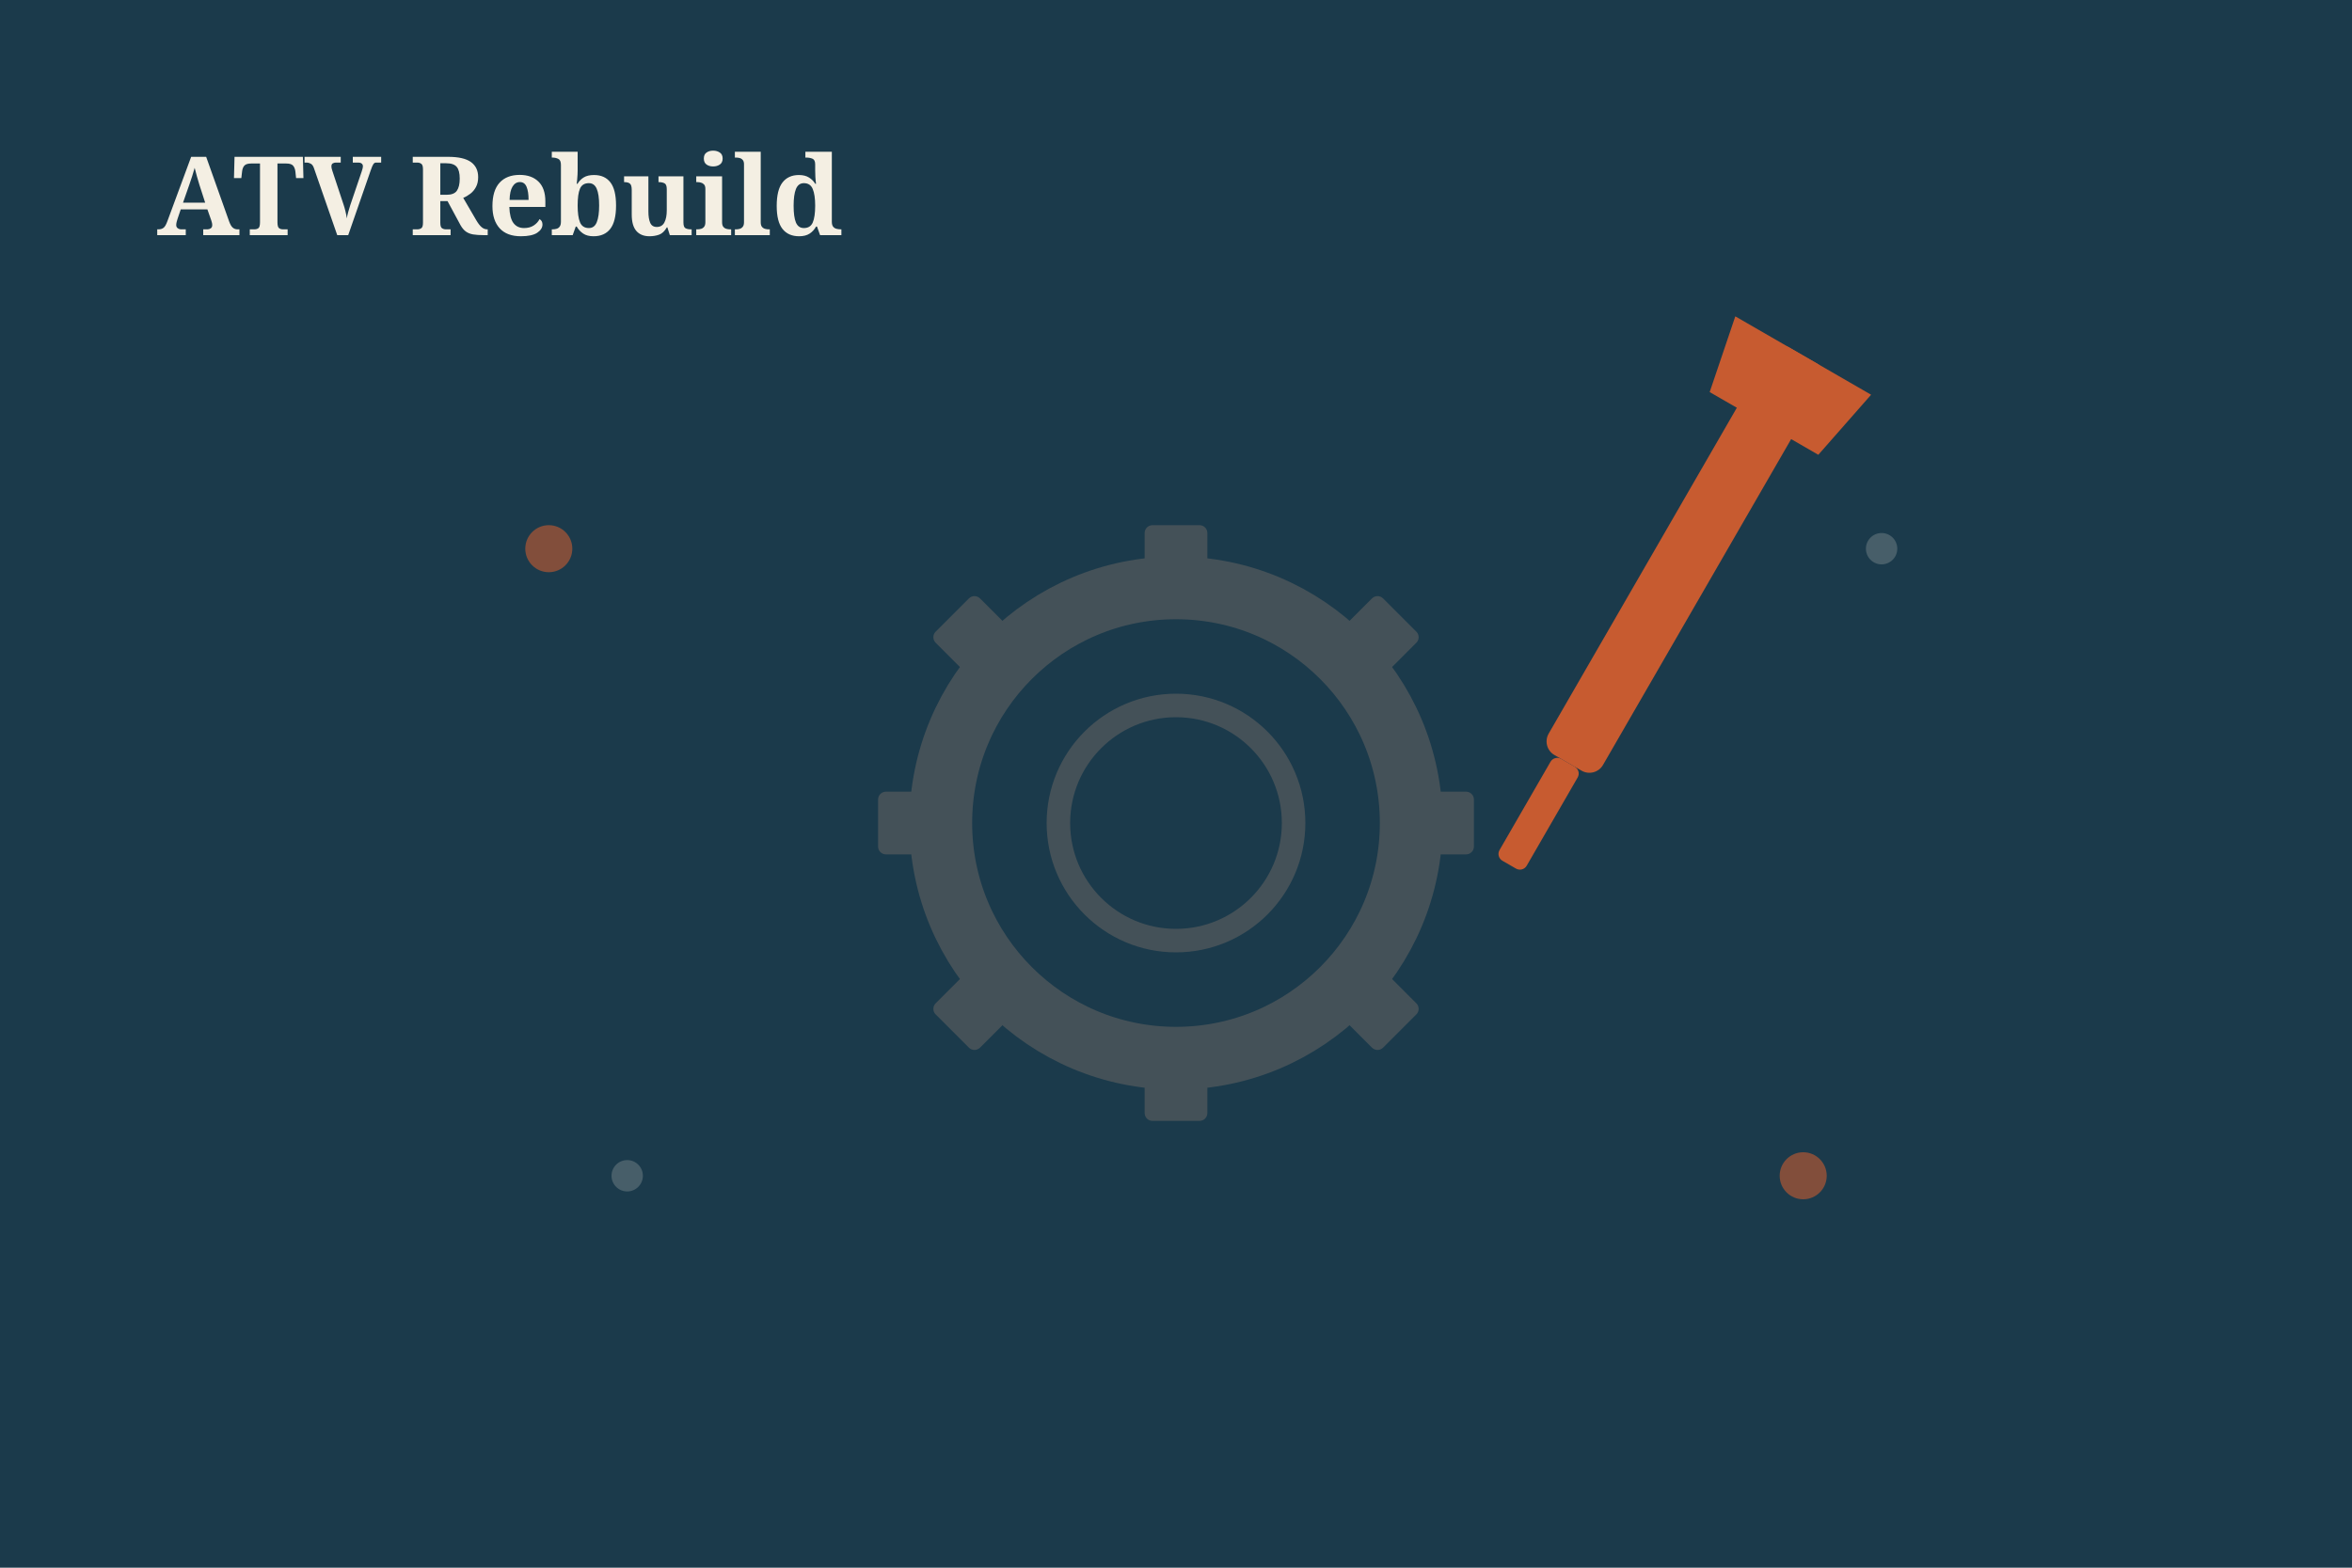
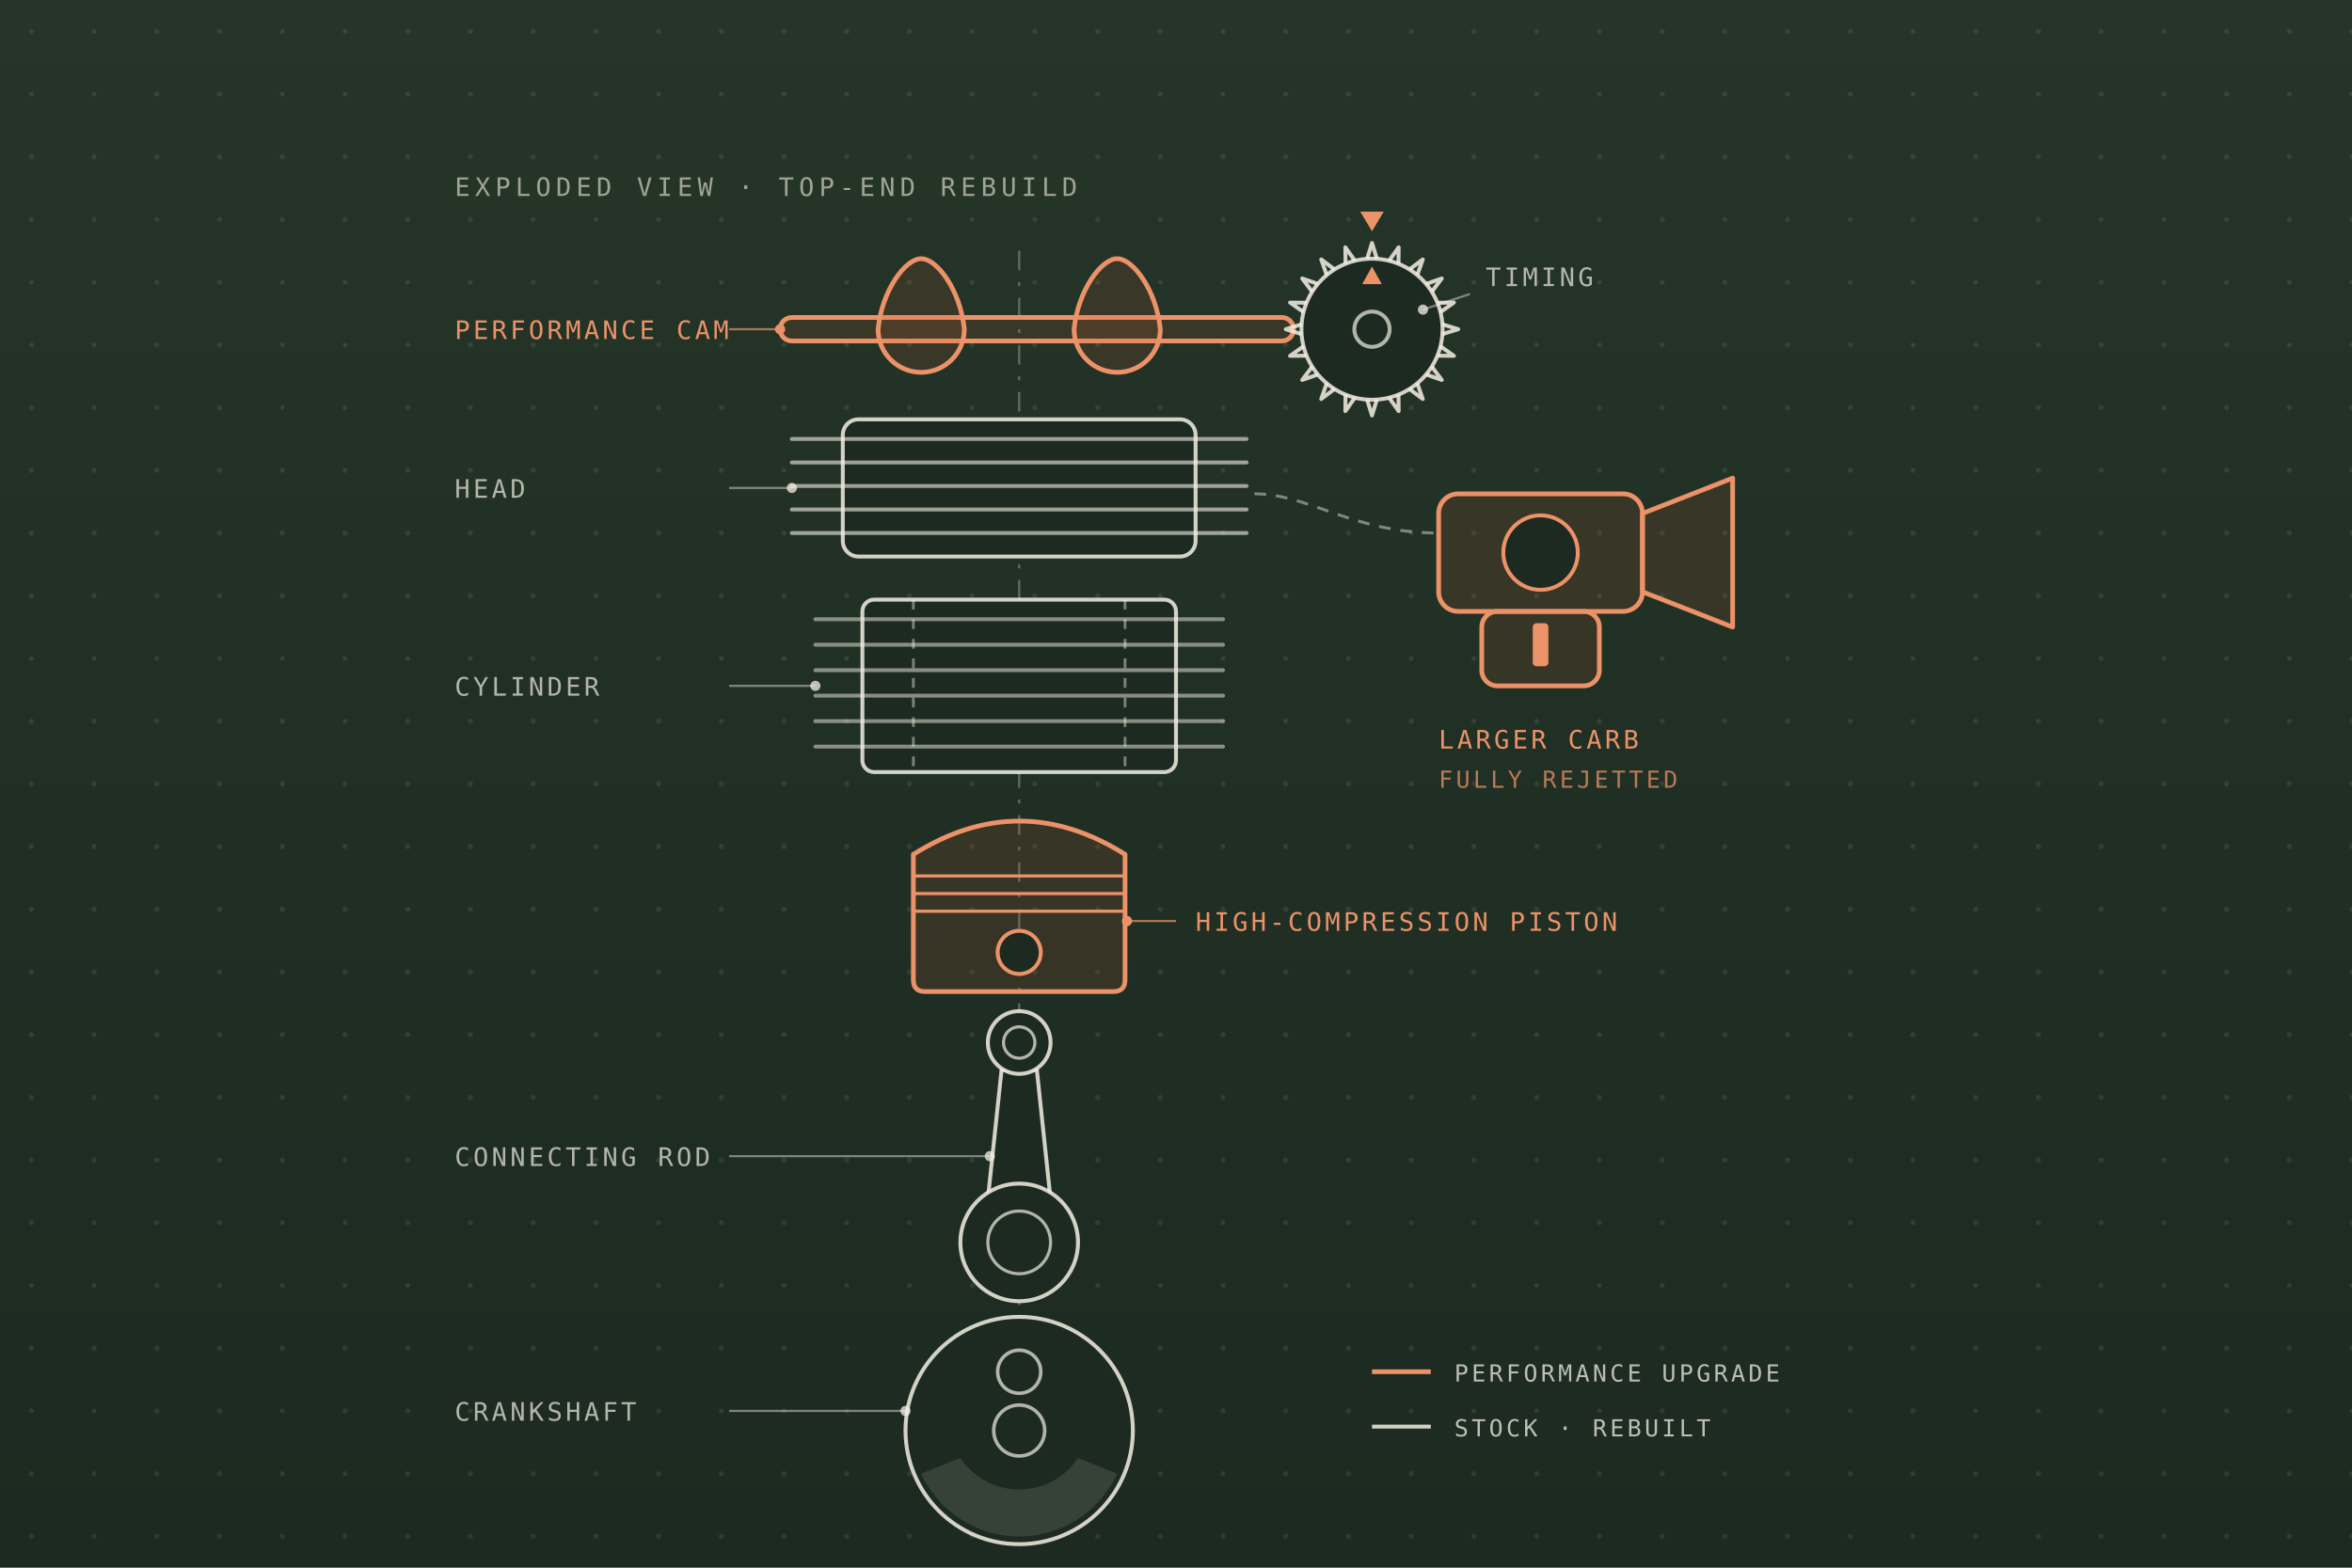
- <svg xmlns="http://www.w3.org/2000/svg" viewBox="0 0 600 400" width="600" height="400">
-   <rect width="600" height="400" fill="#1B3A4B" />
-   <g transform="translate(300,210)">
-     <circle cx="0" cy="0" r="60" fill="none" stroke="#445158" stroke-width="16" />
-     <circle cx="0" cy="0" r="30" fill="#1B3A4B" stroke="#445158" stroke-width="6" />
-     <rect x="-8" y="-76" width="16" height="20" rx="2" fill="#445158" />
-     <rect x="-8" y="56" width="16" height="20" rx="2" fill="#445158" />
-     <rect x="-76" y="-8" width="20" height="16" rx="2" fill="#445158" />
-     <rect x="56" y="-8" width="20" height="16" rx="2" fill="#445158" />
-     <rect x="42" y="-56" width="16" height="20" rx="2" fill="#445158" transform="rotate(45 50 -46)" />
-     <rect x="-58" y="36" width="16" height="20" rx="2" fill="#445158" transform="rotate(45 -50 46)" />
-     <rect x="-58" y="-56" width="16" height="20" rx="2" fill="#445158" transform="rotate(-45 -50 -46)" />
-     <rect x="42" y="36" width="16" height="20" rx="2" fill="#445158" transform="rotate(-45 50 46)" />
+ <svg xmlns="http://www.w3.org/2000/svg" viewBox="0 0 1200 800" width="1200" height="800" role="img">
+   <style>.spin{animation:spin 14s linear infinite}@keyframes spin{to{transform:rotate(360deg)}} @media (prefers-reduced-motion: reduce) { * { animation: none !important; } }</style>
+   <defs>
+     <linearGradient id="bg" x1="0" y1="0" x2="0" y2="1">
+       <stop offset="0" stop-color="#253528" />
+       <stop offset="1" stop-color="#1C2A21" />
+     </linearGradient>
+     <pattern id="dots" width="32" height="32" patternUnits="userSpaceOnUse">
+       <circle cx="16" cy="16" r="1.3" fill="#F4EFE3" fill-opacity="0.09" />
+     </pattern>
+   </defs>
+   <rect width="1200" height="800" fill="url(#bg)" />
+   <rect width="1200" height="800" fill="url(#dots)" />
+   <line x1="520" y1="128" x2="520" y2="790" stroke="#F4EFE3" stroke-opacity="0.28" stroke-width="1.2" stroke-dasharray="10 6 2 6" />
+   <rect x="398" y="162" width="262" height="12" rx="6" fill="#C75B30" fill-opacity="0.14" stroke="#EC9268" stroke-width="2.4" stroke-linejoin="round" />
+   <path d="M448 168 A22 22 0 1 0 492 168 C490 148 478 132 470 132 C462 132 450 148 448 168 Z" fill="#C75B30" fill-opacity="0.14" stroke="#EC9268" stroke-width="2.4" stroke-linejoin="round" />
+   <path d="M548 168 A22 22 0 1 0 592 168 C590 148 578 132 570 132 C562 132 550 148 548 168 Z" fill="#C75B30" fill-opacity="0.14" stroke="#EC9268" stroke-width="2.4" stroke-linejoin="round" />
+   <g class="spin" style="transform-origin:700px 168px">
+     <circle cx="700" cy="168" r="36" fill="#1C2A21" stroke="#F4EFE3" stroke-opacity="0.85" stroke-width="2" stroke-linejoin="round" />
+     <path d="M735.9 165.5 L744 168 L735.9 170.5 M734.9 176.7 L741.8 181.6 L733.4 181.5 M730.5 187.1 L735.6 193.9 L727.6 191.1 M723.1 195.6 L725.9 203.6 L719.1 198.5 M713.5 201.4 L713.6 209.8 L708.7 202.9 M702.5 203.9 L700 212 L697.5 203.9 M691.3 202.9 L686.4 209.8 L686.5 201.4 M680.9 198.5 L674.1 203.6 L676.9 195.6 M672.4 191.1 L664.4 193.9 L669.5 187.1 M666.6 181.5 L658.2 181.6 L665.1 176.7 M664.1 170.5 L656 168 L664.1 165.5 M665.1 159.3 L658.2 154.4 L666.6 154.5 M669.5 148.9 L664.4 142.1 L672.4 144.9 M676.9 140.4 L674.1 132.4 L680.9 137.5 M686.5 134.6 L686.4 126.2 L691.3 133.1 M697.5 132.1 L700 124 L702.5 132.1 M708.7 133.1 L713.6 126.2 L713.5 134.6 M719.1 137.5 L725.9 132.4 L723.1 140.4 M727.6 144.9 L735.6 142.1 L730.5 148.9 M733.4 154.5 L741.8 154.4 L734.9 159.3" fill="none" stroke="#F4EFE3" stroke-opacity="0.85" stroke-width="2" stroke-linejoin="round" />
+     <circle cx="700" cy="168" r="9" fill="none" stroke="#F4EFE3" stroke-opacity="0.7" stroke-width="2" />
+     <path d="M700 136 l-5 9 h10 z" fill="#EC9268" />
  </g>
-   <g transform="translate(420,160) rotate(30)">
-     <rect x="-8" y="-80" width="16" height="120" rx="4" fill="#C75B30" />
-     <path d="M-20,-80 L20,-80 L16,-60 L-16,-60 Z" fill="#C75B30" />
-     <rect x="-4" y="40" width="8" height="30" rx="2" fill="#C75B30" />
-   </g>
-   <circle cx="140" cy="140" r="6" fill="#C75B30" opacity="0.6" />
-   <circle cx="460" cy="300" r="6" fill="#C75B30" opacity="0.6" />
-   <circle cx="160" cy="300" r="4" fill="#F4EFE3" opacity="0.2" />
-   <circle cx="480" cy="140" r="4" fill="#F4EFE3" opacity="0.2" />
-   <text x="40" y="60" font-family="Georgia, serif" font-size="28" fill="#F4EFE3" font-weight="600">ATV Rebuild</text>
+   <path d="M700 118 l-6 -10 h12 z" fill="#EC9268" />
+   <rect x="430" y="214" width="180" height="70" rx="8" fill="#1C2A21" stroke="#F4EFE3" stroke-opacity="0.85" stroke-width="2" stroke-linejoin="round" />
+   <line x1="404" y1="224" x2="636" y2="224" stroke="#F4EFE3" stroke-opacity="0.6" stroke-width="2" stroke-linecap="round" />
+   <line x1="404" y1="236" x2="636" y2="236" stroke="#F4EFE3" stroke-opacity="0.6" stroke-width="2" stroke-linecap="round" />
+   <line x1="404" y1="248" x2="636" y2="248" stroke="#F4EFE3" stroke-opacity="0.6" stroke-width="2" stroke-linecap="round" />
+   <line x1="404" y1="260" x2="636" y2="260" stroke="#F4EFE3" stroke-opacity="0.6" stroke-width="2" stroke-linecap="round" />
+   <line x1="404" y1="272" x2="636" y2="272" stroke="#F4EFE3" stroke-opacity="0.6" stroke-width="2" stroke-linecap="round" />
+   <rect x="440" y="306" width="160" height="88" rx="6" fill="#1C2A21" stroke="#F4EFE3" stroke-opacity="0.85" stroke-width="2" stroke-linejoin="round" />
+   <line x1="416" y1="316" x2="624" y2="316" stroke="#F4EFE3" stroke-opacity="0.5" stroke-width="2" stroke-linecap="round" />
+   <line x1="416" y1="329" x2="624" y2="329" stroke="#F4EFE3" stroke-opacity="0.5" stroke-width="2" stroke-linecap="round" />
+   <line x1="416" y1="342" x2="624" y2="342" stroke="#F4EFE3" stroke-opacity="0.5" stroke-width="2" stroke-linecap="round" />
+   <line x1="416" y1="355" x2="624" y2="355" stroke="#F4EFE3" stroke-opacity="0.5" stroke-width="2" stroke-linecap="round" />
+   <line x1="416" y1="368" x2="624" y2="368" stroke="#F4EFE3" stroke-opacity="0.5" stroke-width="2" stroke-linecap="round" />
+   <line x1="416" y1="381" x2="624" y2="381" stroke="#F4EFE3" stroke-opacity="0.5" stroke-width="2" stroke-linecap="round" />
+   <path d="M466 306 V394 M574 306 V394" stroke="#F4EFE3" stroke-opacity="0.45" stroke-width="1.4" stroke-dasharray="5 5" fill="none" />
+   <path d="M466 436 Q520 402 574 436 L574 500 Q574 506 568 506 L472 506 Q466 506 466 500 Z" fill="#C75B30" fill-opacity="0.14" stroke="#EC9268" stroke-width="2.4" stroke-linejoin="round" />
+   <line x1="466" y1="447" x2="574" y2="447" stroke="#EC9268" stroke-width="1.6" />
+   <line x1="466" y1="456" x2="574" y2="456" stroke="#EC9268" stroke-width="1.6" />
+   <line x1="466" y1="465" x2="574" y2="465" stroke="#EC9268" stroke-width="1.6" />
+   <circle cx="520" cy="486" r="11" fill="#1C2A21" stroke="#EC9268" stroke-width="2" />
+   <path d="M511 546 L504 612 L536 612 L529 546 Z" fill="#1C2A21" stroke="#F4EFE3" stroke-opacity="0.85" stroke-width="2" stroke-linejoin="round" />
+   <circle cx="520" cy="532" r="16" fill="#1C2A21" stroke="#F4EFE3" stroke-opacity="0.85" stroke-width="2" stroke-linejoin="round" />
+   <circle cx="520" cy="532" r="8" fill="none" stroke="#F4EFE3" stroke-opacity="0.7" stroke-width="1.6" />
+   <circle cx="520" cy="634" r="30" fill="#1C2A21" stroke="#F4EFE3" stroke-opacity="0.85" stroke-width="2" stroke-linejoin="round" />
+   <circle cx="520" cy="634" r="16" fill="none" stroke="#F4EFE3" stroke-opacity="0.7" stroke-width="1.6" />
+   <circle cx="520" cy="730" r="58" fill="#1C2A21" stroke="#F4EFE3" stroke-opacity="0.85" stroke-width="2" stroke-linejoin="round" />
+   <path d="M470 752 A55 55 0 0 0 570 752 L550 744 A36 36 0 0 1 490 744 Z" fill="#F4EFE3" fill-opacity="0.12" />
+   <circle cx="520" cy="730" r="13" fill="none" stroke="#F4EFE3" stroke-opacity="0.7" stroke-width="1.8" />
+   <circle cx="520" cy="700" r="11" fill="none" stroke="#F4EFE3" stroke-opacity="0.7" stroke-width="1.8" />
+   <path d="M640 252 C668 252 690 272 734 272" fill="none" stroke="#F4EFE3" stroke-opacity="0.45" stroke-width="1.5" stroke-dasharray="6 5" />
+   <rect x="734" y="252" width="104" height="60" rx="10" fill="#C75B30" fill-opacity="0.14" stroke="#EC9268" stroke-width="2.4" stroke-linejoin="round" />
+   <circle cx="786" cy="282" r="19" fill="#1C2A21" stroke="#EC9268" stroke-width="2" />
+   <path d="M838 262 L884 244 L884 320 L838 302 Z" fill="#C75B30" fill-opacity="0.14" stroke="#EC9268" stroke-width="2.4" stroke-linejoin="round" />
+   <rect x="756" y="312" width="60" height="38" rx="8" fill="#C75B30" fill-opacity="0.14" stroke="#EC9268" stroke-width="2.4" stroke-linejoin="round" />
+   <rect x="782" y="318" width="8" height="22" rx="2" fill="#EC9268" />
+   <line x1="372" y1="168" x2="398" y2="168" stroke="#EC9268" stroke-opacity="0.7" stroke-width="1.1" />
+   <circle cx="398" cy="168" r="2.6" fill="#EC9268" fill-opacity="1" />
+   <text x="232" y="173" font-family="ui-monospace, SFMono-Regular, Menlo, Consolas, 'DejaVu Sans Mono', monospace" font-size="13" fill="#EC9268" fill-opacity="1" letter-spacing="1.6" text-anchor="start">PERFORMANCE CAM</text>
+   <line x1="750" y1="150" x2="726" y2="158" stroke="#F4EFE3" stroke-opacity="0.45" stroke-width="1.1" />
+   <circle cx="726" cy="158" r="2.6" fill="#F4EFE3" fill-opacity="0.75" />
+   <text x="758" y="146" font-family="ui-monospace, SFMono-Regular, Menlo, Consolas, 'DejaVu Sans Mono', monospace" font-size="13" fill="#F4EFE3" fill-opacity="0.7" letter-spacing="1.6" text-anchor="start">TIMING</text>
+   <line x1="372" y1="249" x2="404" y2="249" stroke="#F4EFE3" stroke-opacity="0.45" stroke-width="1.1" />
+   <circle cx="404" cy="249" r="2.6" fill="#F4EFE3" fill-opacity="0.75" />
+   <text x="232" y="254" font-family="ui-monospace, SFMono-Regular, Menlo, Consolas, 'DejaVu Sans Mono', monospace" font-size="13" fill="#F4EFE3" fill-opacity="0.7" letter-spacing="1.6" text-anchor="start">HEAD</text>
+   <line x1="372" y1="350" x2="416" y2="350" stroke="#F4EFE3" stroke-opacity="0.45" stroke-width="1.1" />
+   <circle cx="416" cy="350" r="2.6" fill="#F4EFE3" fill-opacity="0.75" />
+   <text x="232" y="355" font-family="ui-monospace, SFMono-Regular, Menlo, Consolas, 'DejaVu Sans Mono', monospace" font-size="13" fill="#F4EFE3" fill-opacity="0.7" letter-spacing="1.6" text-anchor="start">CYLINDER</text>
+   <line x1="600" y1="470" x2="575" y2="470" stroke="#EC9268" stroke-opacity="0.7" stroke-width="1.1" />
+   <circle cx="575" cy="470" r="2.6" fill="#EC9268" fill-opacity="1" />
+   <text x="610" y="475" font-family="ui-monospace, SFMono-Regular, Menlo, Consolas, 'DejaVu Sans Mono', monospace" font-size="13" fill="#EC9268" fill-opacity="1" letter-spacing="1.6" text-anchor="start">HIGH-COMPRESSION PISTON</text>
+   <line x1="372" y1="590" x2="505" y2="590" stroke="#F4EFE3" stroke-opacity="0.45" stroke-width="1.1" />
+   <circle cx="505" cy="590" r="2.6" fill="#F4EFE3" fill-opacity="0.75" />
+   <text x="232" y="595" font-family="ui-monospace, SFMono-Regular, Menlo, Consolas, 'DejaVu Sans Mono', monospace" font-size="13" fill="#F4EFE3" fill-opacity="0.7" letter-spacing="1.6" text-anchor="start">CONNECTING ROD</text>
+   <line x1="372" y1="720" x2="462" y2="720" stroke="#F4EFE3" stroke-opacity="0.45" stroke-width="1.1" />
+   <circle cx="462" cy="720" r="2.6" fill="#F4EFE3" fill-opacity="0.75" />
+   <text x="232" y="725" font-family="ui-monospace, SFMono-Regular, Menlo, Consolas, 'DejaVu Sans Mono', monospace" font-size="13" fill="#F4EFE3" fill-opacity="0.7" letter-spacing="1.6" text-anchor="start">CRANKSHAFT</text>
+   <text x="734" y="382" font-family="ui-monospace, SFMono-Regular, Menlo, Consolas, 'DejaVu Sans Mono', monospace" font-size="13" fill="#EC9268" fill-opacity="1" letter-spacing="1.6" text-anchor="start">LARGER CARB</text>
+   <text x="734" y="402" font-family="ui-monospace, SFMono-Regular, Menlo, Consolas, 'DejaVu Sans Mono', monospace" font-size="12" fill="#EC9268" fill-opacity="0.75" letter-spacing="1.6" text-anchor="start">FULLY REJETTED</text>
+   <text x="232" y="100" font-family="ui-monospace, SFMono-Regular, Menlo, Consolas, 'DejaVu Sans Mono', monospace" font-size="13" fill="#F4EFE3" fill-opacity="0.6" letter-spacing="2.5" text-anchor="start">EXPLODED VIEW · TOP-END REBUILD</text>
+   <line x1="700" y1="700" x2="730" y2="700" stroke="#EC9268" stroke-width="2.4" />
+   <text x="742" y="705" font-family="ui-monospace, SFMono-Regular, Menlo, Consolas, 'DejaVu Sans Mono', monospace" font-size="12" fill="#F4EFE3" fill-opacity="0.75" letter-spacing="1.6" text-anchor="start">PERFORMANCE UPGRADE</text>
+   <line x1="700" y1="728" x2="730" y2="728" stroke="#F4EFE3" stroke-opacity="0.85" stroke-width="2" />
+   <text x="742" y="733" font-family="ui-monospace, SFMono-Regular, Menlo, Consolas, 'DejaVu Sans Mono', monospace" font-size="12" fill="#F4EFE3" fill-opacity="0.75" letter-spacing="1.6" text-anchor="start">STOCK · REBUILT</text>
</svg>
